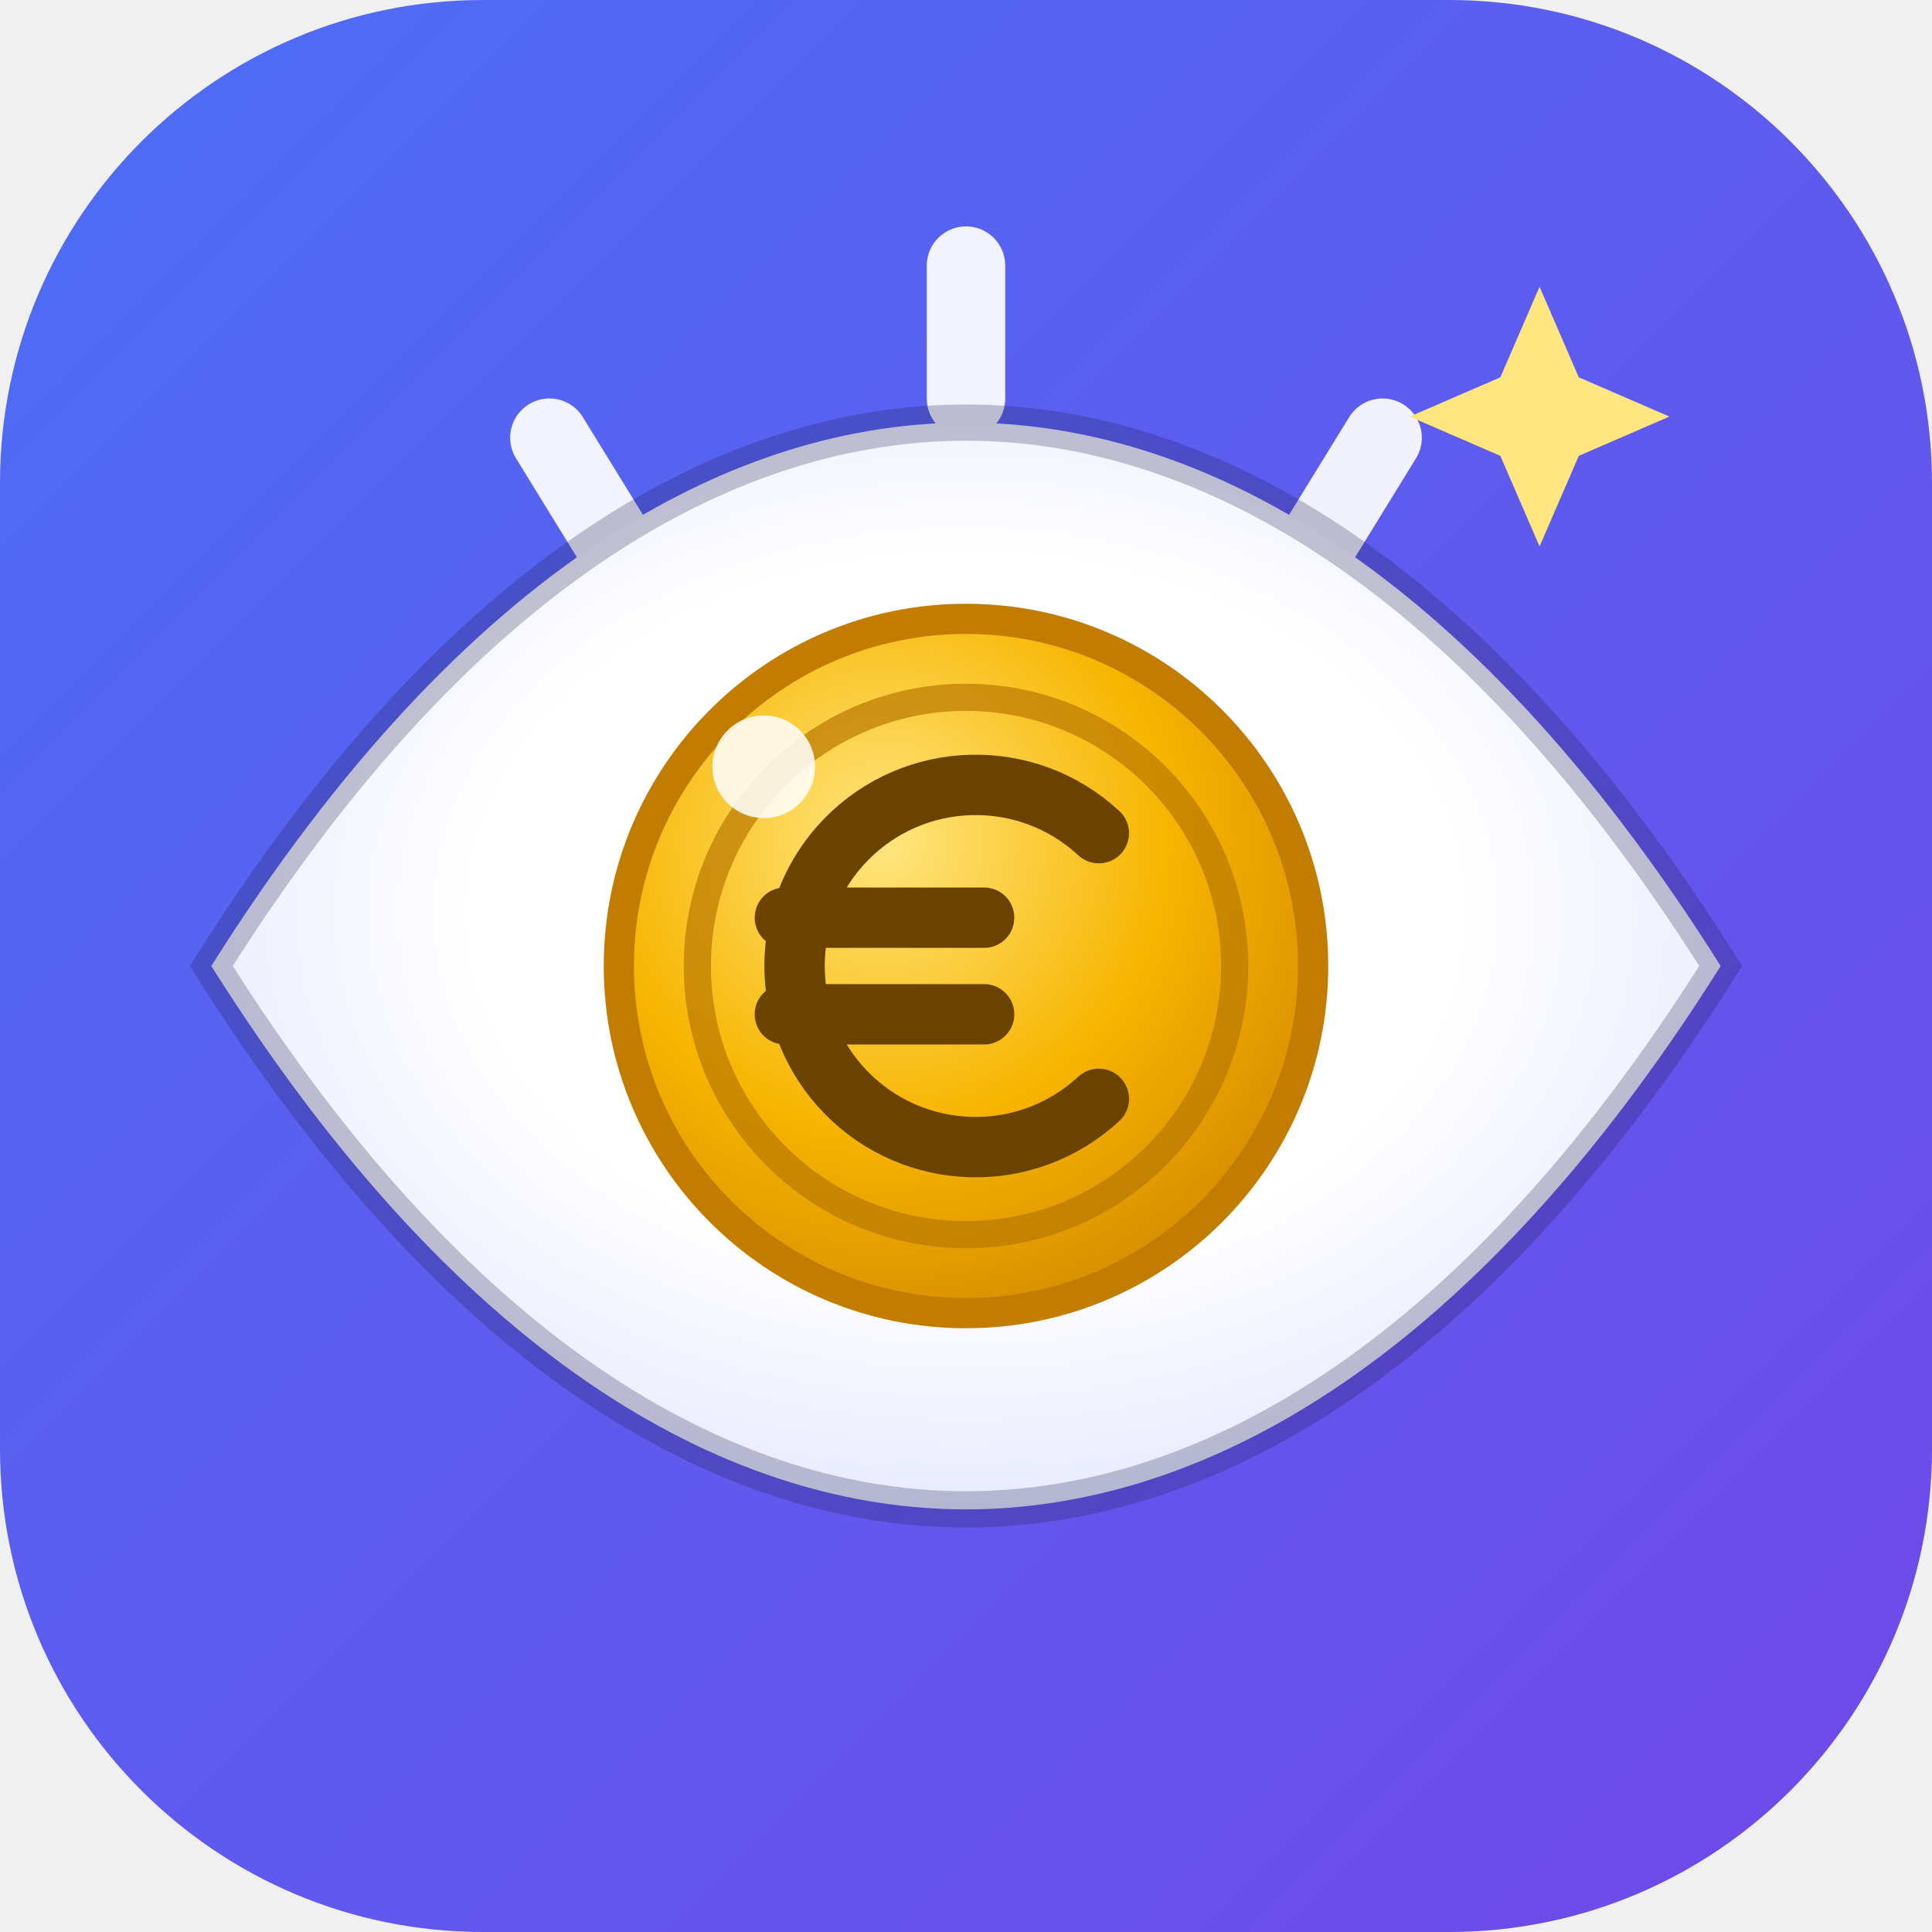
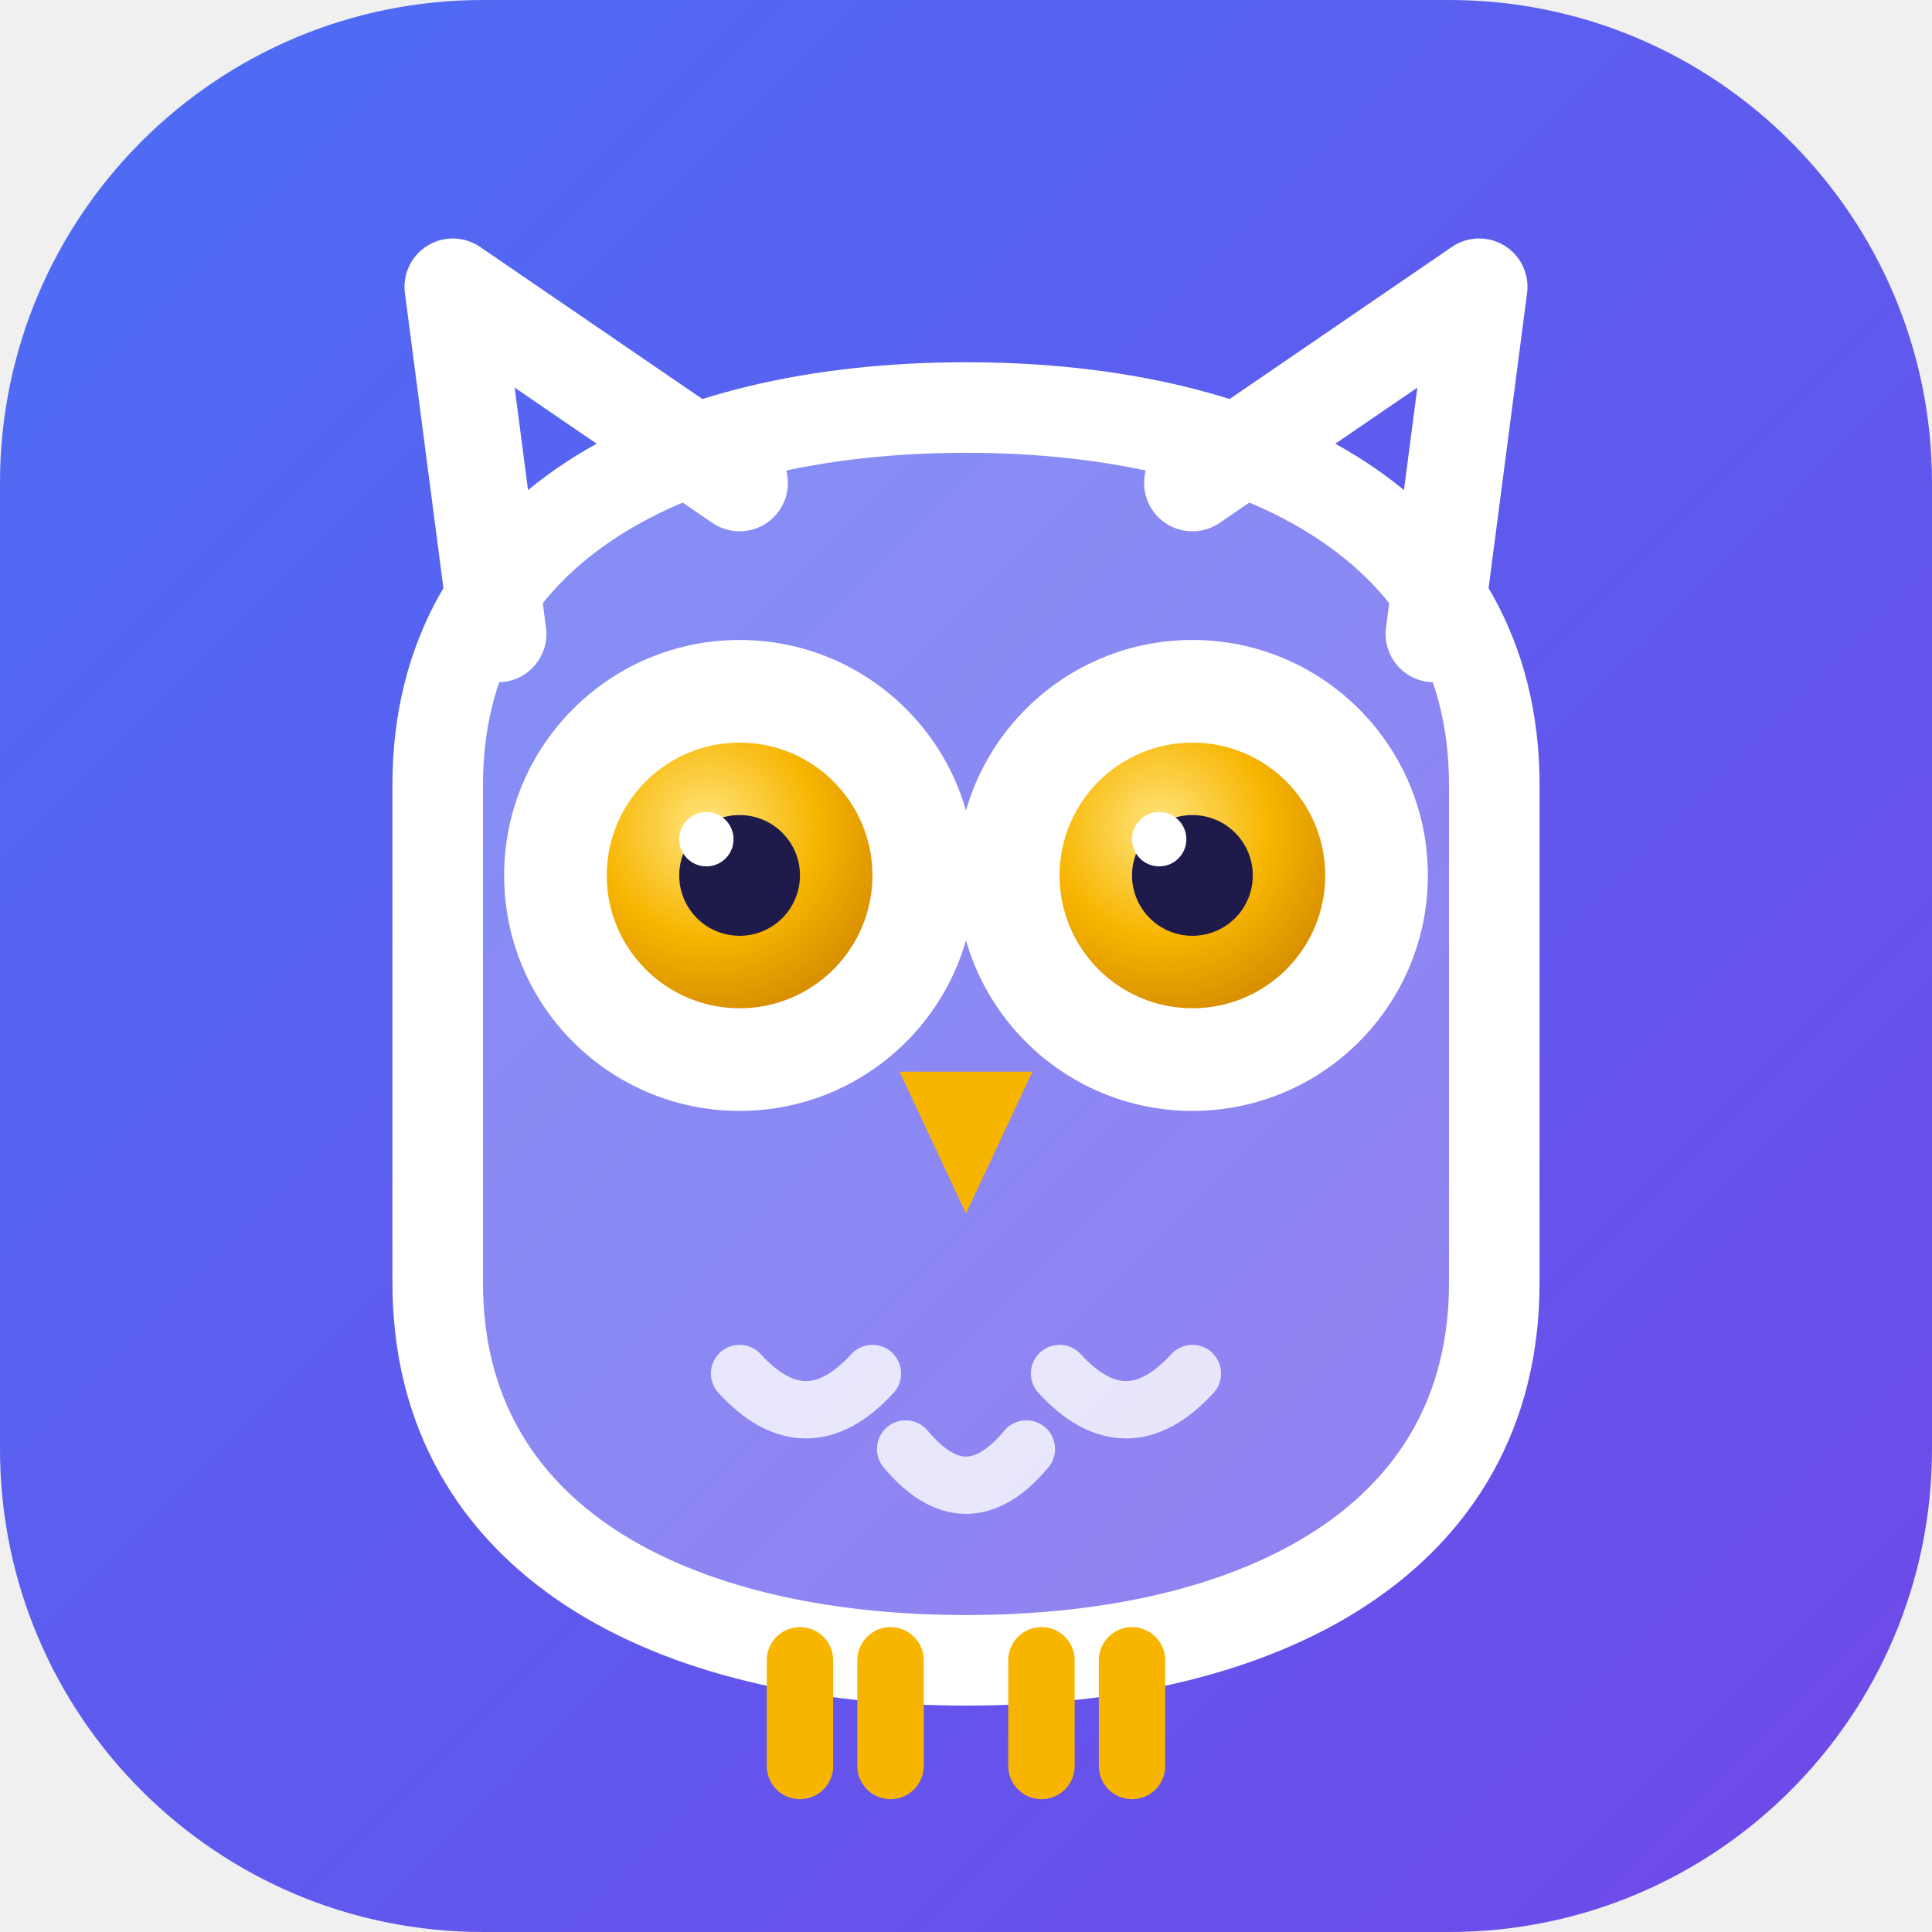
- <svg xmlns="http://www.w3.org/2000/svg" viewBox="0 0 64 64" width="256" height="256" role="img" aria-labelledby="titolo-logo">
+ <svg xmlns="http://www.w3.org/2000/svg" viewBox="0 0 64 64" width="256" height="256" color="#ffffff" role="img" aria-labelledby="titolo-logo">
  <defs>
    <linearGradient id="sfondo-logo" x1="0" y1="0" x2="1" y2="1">
      <stop offset="0" stop-color="#4c6ef5" />
      <stop offset="1" stop-color="#7048e8" />
    </linearGradient>
    <radialGradient id="oro-logo" cx="0.38" cy="0.32" r="0.75">
      <stop offset="0" stop-color="#ffe680" />
      <stop offset="0.55" stop-color="#f7b500" />
      <stop offset="1" stop-color="#d48a00" />
    </radialGradient>
-     <radialGradient id="bianco-logo" cx="0.5" cy="0.45" r="0.6">
-       <stop offset="0.55" stop-color="#ffffff" />
-       <stop offset="1" stop-color="#e3e7ff" />
-     </radialGradient>
-     <clipPath id="taglio-logo">
-       <path d="M7 32C15.5 18.5 24.5 14 32 14s16.5 4.5 25 18c-8.5 13.5-17.5 18-25 18S15.5 45.5 7 32Z" />
-     </clipPath>
  </defs>
  <style>
-     .palpebra, .iride, .moneta-gira { transform-box: view-box; transform-origin: 32px 32px; }
-     .scintilla { transform-box: fill-box; transform-origin: center; }
-     @keyframes logo-apre { from { transform: scaleY(0.06); } to { transform: scaleY(1); } }
+     .testa { transform-box: view-box; transform-origin: 32px 52px; }
+     .palpebra { transform-box: fill-box; transform-origin: center; }
    @keyframes logo-batte { 0%, 93%, 100% { transform: scaleY(1); } 95.5% { transform: scaleY(0.08); } }
-     @keyframes logo-moneta { from { transform: scaleX(0.08) rotate(-25deg); } to { transform: none; } }
-     @keyframes logo-guarda { 0%, 38%, 100% { transform: translate(0, 0); } 46%, 56% { transform: translate(-4.5px, 0.6px); } 64%, 74% { transform: translate(4.5px, -0.6px); } 82% { transform: translate(0, 0); } }
-     @keyframes logo-luccica { 0%, 74%, 100% { opacity: 0; transform: scale(0.3) rotate(0deg); } 80% { opacity: 1; transform: scale(1.15) rotate(45deg); } 88% { opacity: 0; transform: scale(0.4) rotate(90deg); } }
+     @keyframes logo-inclina { 0%, 70%, 100% { transform: none; } 76%, 84% { transform: rotate(-7deg); } 90% { transform: rotate(4deg); } }
    @media (prefers-reduced-motion: no-preference) {
-       .palpebra { animation: logo-apre 0.55s 0.1s cubic-bezier(0.2, 0.8, 0.2, 1) both, logo-batte 6s 1.4s infinite; }
-       .moneta-gira { animation: logo-moneta 0.7s 0.35s cubic-bezier(0.3, 1.4, 0.5, 1) both; }
-       .iride { animation: logo-guarda 9s 2.2s ease-in-out infinite; }
-       .scintilla { animation: logo-luccica 9s 2.2s infinite both; }
+       .palpebra { animation: logo-batte 4.5s 0.8s infinite; }
+       .testa { animation: logo-inclina 8s 1.5s ease-in-out infinite; }
    }
  </style>
  <rect width="64" height="64" rx="16" fill="url(#sfondo-logo)" />
-   <path d="M20.6 18.4l-2.4-3.9M32 13.2V8.8M43.4 18.4l2.4-3.9" fill="none" stroke="#ffffff" stroke-width="2.6" stroke-linecap="round" opacity="0.92" />
-   <g class="palpebra">
-     <path d="M7 32C15.5 18.5 24.5 14 32 14s16.5 4.5 25 18c-8.5 13.5-17.5 18-25 18S15.5 45.5 7 32Z" fill="url(#bianco-logo)" />
-     <g clip-path="url(#taglio-logo)">
-       <g class="iride">
-         <g class="moneta-gira">
-           <circle cx="32" cy="32" r="11.5" fill="url(#oro-logo)" stroke="#c27c00" stroke-width="1" />
-           <circle cx="32" cy="32" r="8.9" fill="none" stroke="#b97800" stroke-width="0.9" opacity="0.7" />
-           <path d="M36.4 27.6a6 6 0 1 0 0 8.8M26 30.4h6.6M26 33.6h6.6" fill="none" stroke="#6b4300" stroke-width="2" stroke-linecap="round" />
-           <circle cx="25.3" cy="25.4" r="1.7" fill="#ffffff" opacity="0.85" />
-         </g>
-       </g>
+   <g class="testa">
+     <path d="M16.5 21 15 9.5l9.5 6.5M47.5 21 49 9.5 39.5 16" fill="none" stroke="currentColor" stroke-width="3.2" stroke-linejoin="round" stroke-linecap="round" />
+     <path d="M14.5 26c0-8.5 7.7-12.5 17.5-12.5S49.5 17.5 49.5 26v16.5c0 8.5-7.7 12.5-17.5 12.5S14.5 51 14.5 42.5Z" fill="currentColor" opacity="0.28" />
+     <path d="M14.5 26c0-8.5 7.7-12.5 17.5-12.5S49.5 17.5 49.5 26v16.5c0 8.5-7.7 12.5-17.5 12.5S14.5 51 14.5 42.5Z" fill="none" stroke="currentColor" stroke-width="3" />
+     <path d="M24.5 45.5q2.2 2.4 4.4 0M30 48q2 2.4 4 0M35.1 45.5q2.2 2.4 4.4 0" fill="none" stroke="currentColor" stroke-width="1.9" stroke-linecap="round" opacity="0.8" />
+     <g class="palpebra">
+       <circle cx="24.5" cy="29" r="7.8" fill="#ffffff" />
+       <circle cx="39.5" cy="29" r="7.8" fill="#ffffff" />
+       <circle cx="24.5" cy="29" r="4.4" fill="url(#oro-logo)" />
+       <circle cx="24.5" cy="29" r="2" fill="#1e1b4b" />
+       <circle cx="23.4" cy="27.8" r="0.9" fill="#ffffff" />
+       <circle cx="39.5" cy="29" r="4.4" fill="url(#oro-logo)" />
+       <circle cx="39.5" cy="29" r="2" fill="#1e1b4b" />
+       <circle cx="38.4" cy="27.8" r="0.9" fill="#ffffff" />
    </g>
-     <path d="M7 32C15.5 18.5 24.5 14 32 14s16.5 4.5 25 18c-8.5 13.5-17.5 18-25 18S15.5 45.5 7 32Z" fill="none" stroke="#1e1b4b" stroke-opacity="0.25" stroke-width="1.2" />
+     <path d="M29.8 35.5h4.4L32 40.2Z" fill="#f7b500" />
  </g>
-   <path class="scintilla" d="M51 9.5l1.3 3 3 1.3-3 1.3-1.3 3-1.3-3-3-1.3 3-1.3Z" fill="#ffe680" />
+   <path d="M26.5 55v3.5M29.5 55v3.5M34.5 55v3.5M37.5 55v3.5" stroke="#f7b500" stroke-width="2.2" stroke-linecap="round" />
</svg>
